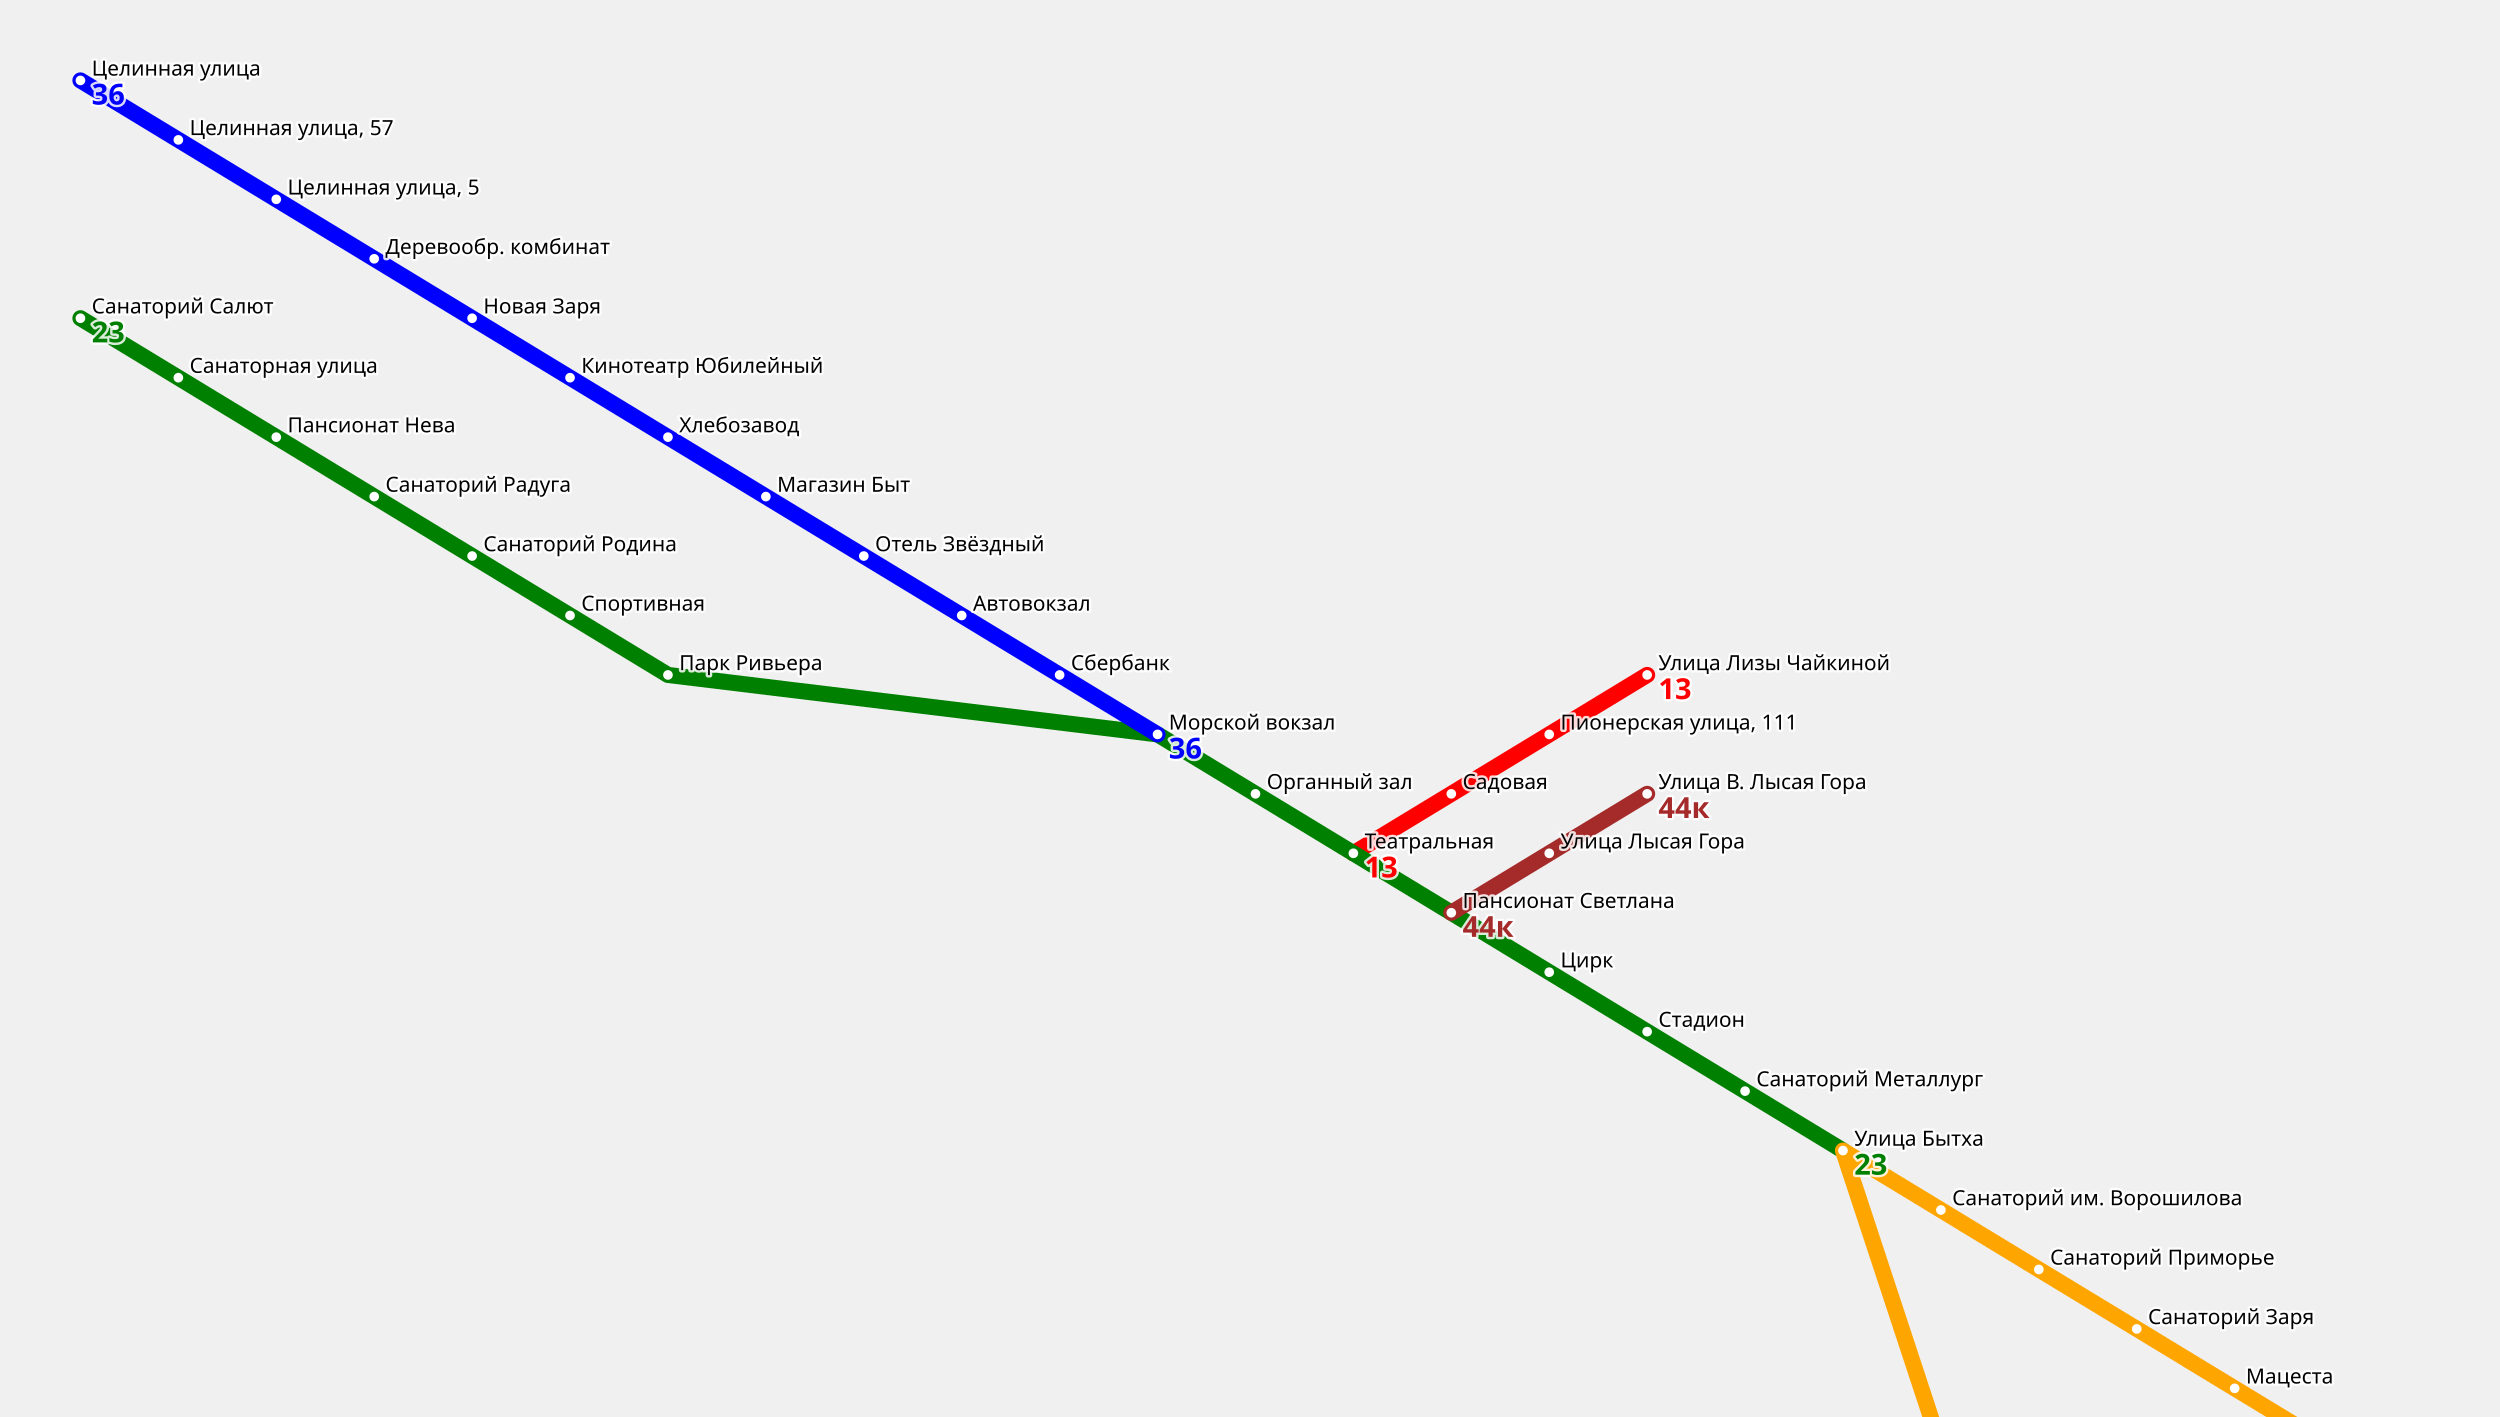
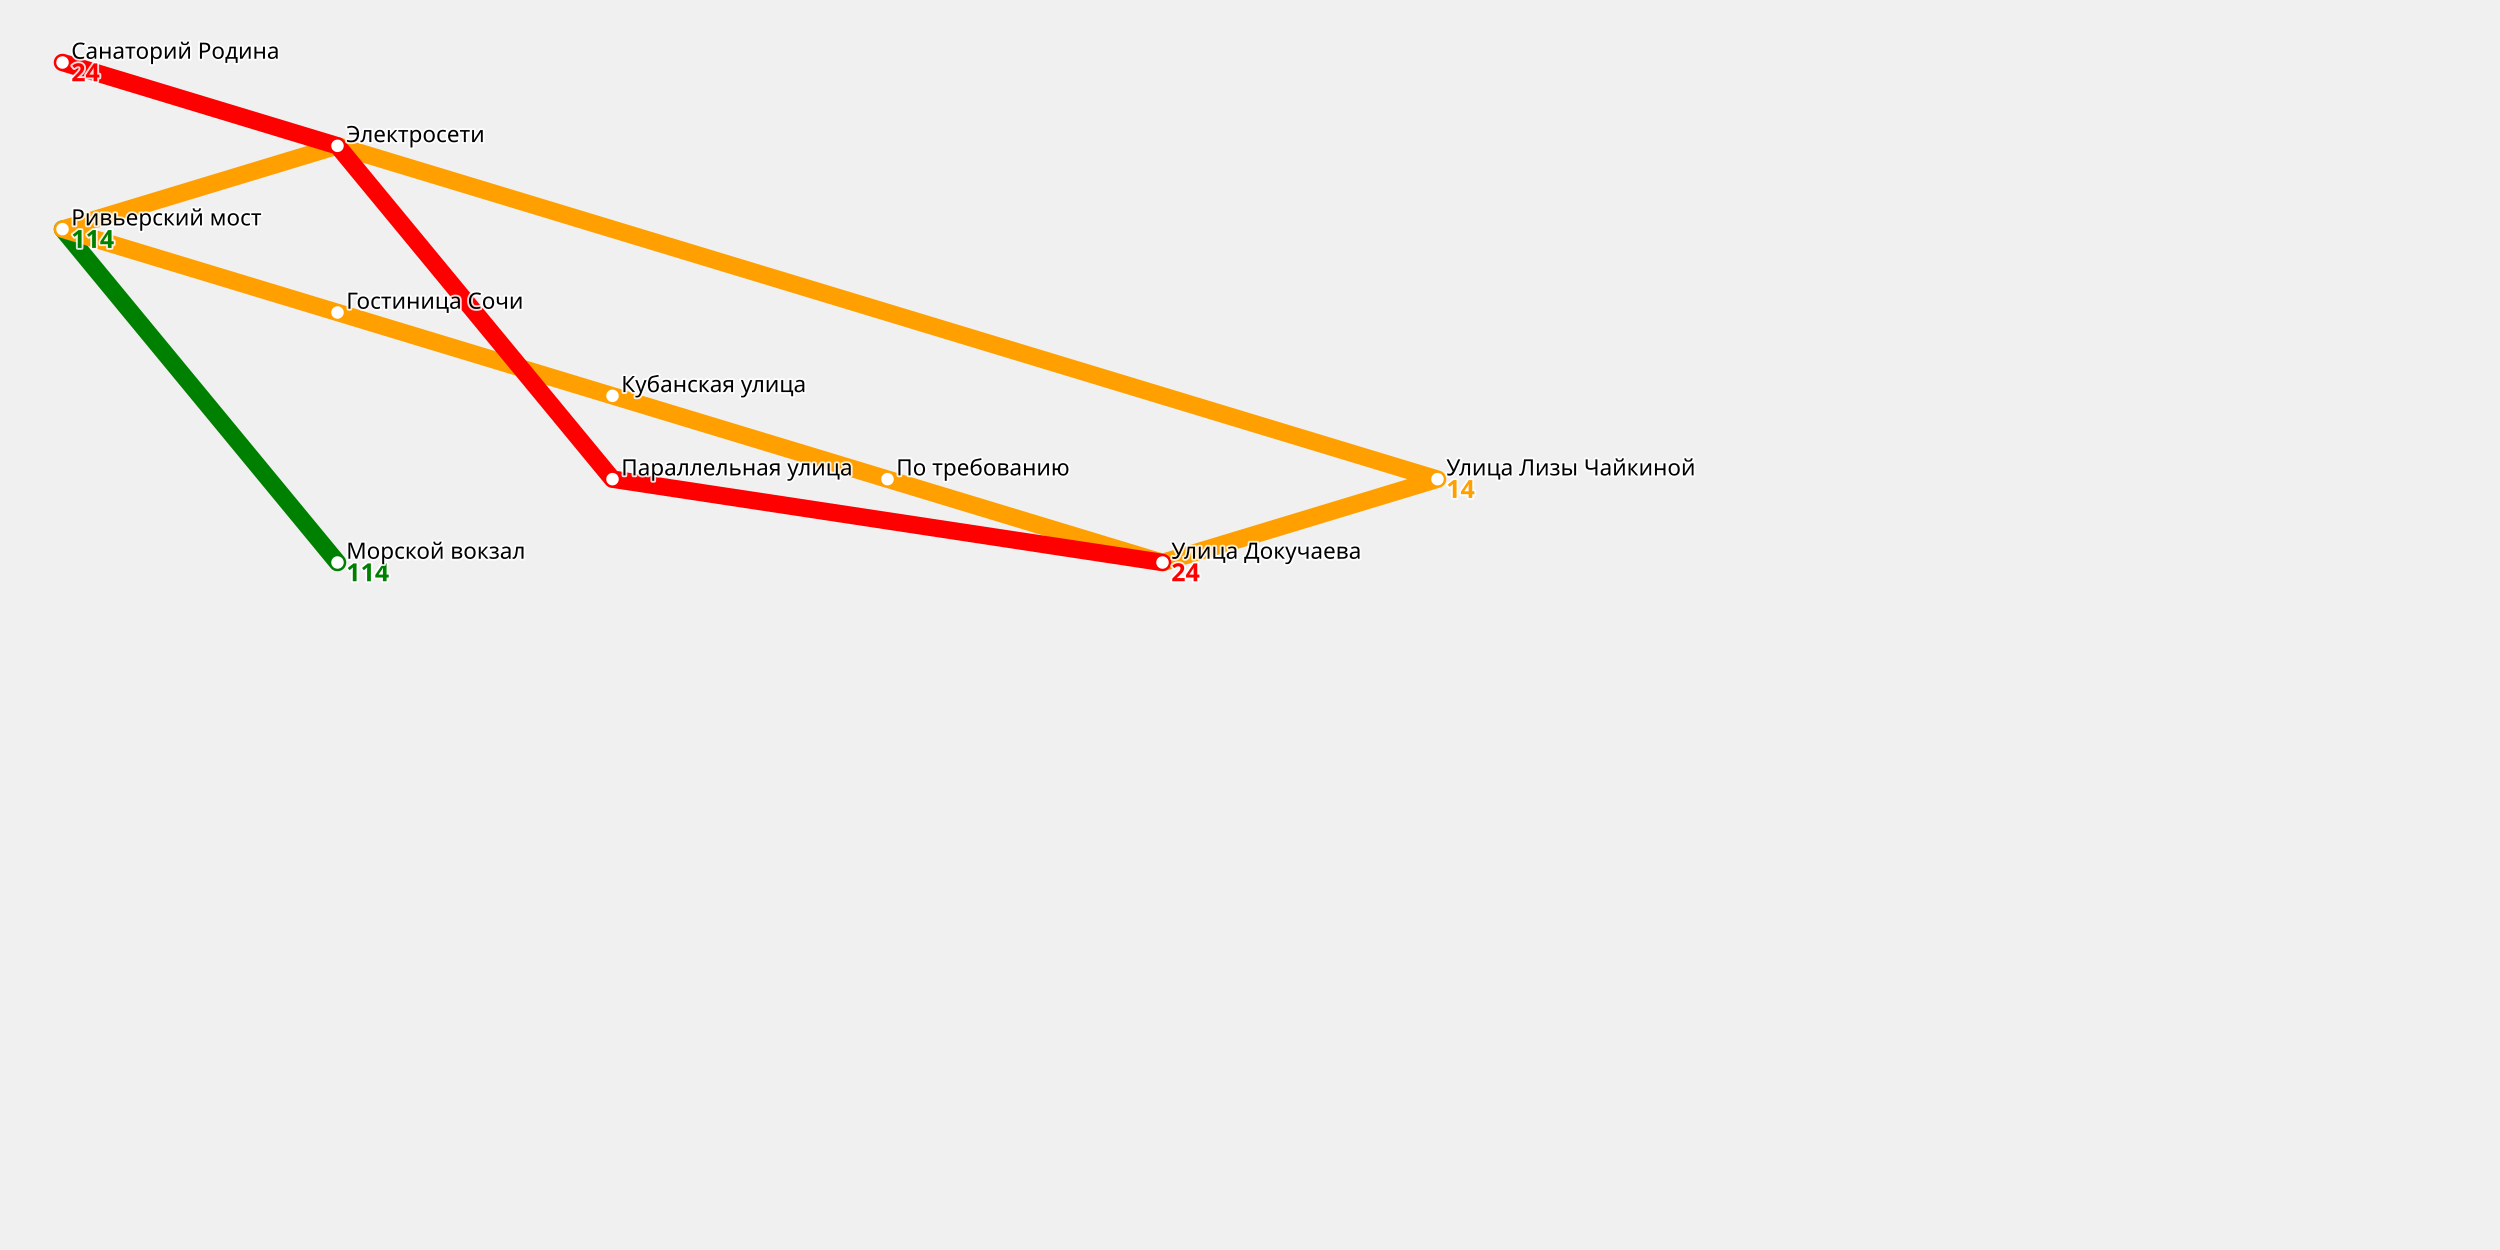
- <svg xmlns="http://www.w3.org/2000/svg" version="1.1">
-   <polyline fill="none" stroke="red" stroke-width="10" stroke-linecap="round" stroke-linejoin="round" points="1023.91,419.565 963.043,456.522 902.174,493.478 841.304,530.435 902.174,493.478 963.043,456.522 1023.91,419.565 " />
-   <polyline fill="none" stroke="green" stroke-width="10" stroke-linecap="round" stroke-linejoin="round" points="50,197.826 110.87,234.783 171.739,271.739 232.609,308.696 293.478,345.652 354.348,382.609 415.217,419.565 719.565,456.522 780.435,493.478 841.304,530.435 902.174,567.391 963.043,604.348 1023.91,641.304 1084.78,678.261 1145.65,715.217 1084.78,678.261 1023.91,641.304 963.043,604.348 902.174,567.391 841.304,530.435 780.435,493.478 719.565,456.522 415.217,419.565 354.348,382.609 293.478,345.652 232.609,308.696 171.739,271.739 110.87,234.783 50,197.826 " />
-   <polyline fill="none" stroke="blue" stroke-width="10" stroke-linecap="round" stroke-linejoin="round" points="719.565,456.522 658.696,419.565 597.826,382.609 536.957,345.652 476.087,308.696 415.217,271.739 354.348,234.783 293.478,197.826 232.609,160.87 171.739,123.913 110.87,86.957 50,50 110.87,86.957 171.739,123.913 232.609,160.87 293.478,197.826 354.348,234.783 415.217,271.739 476.087,308.696 536.957,345.652 597.826,382.609 658.696,419.565 719.565,456.522 " />
-   <polyline fill="none" stroke="brown" stroke-width="10" stroke-linecap="round" stroke-linejoin="round" points="902.174,567.391 963.043,530.435 1023.91,493.478 963.043,530.435 902.174,567.391 " />
-   <polyline fill="none" stroke="orange" stroke-width="10" stroke-linecap="round" stroke-linejoin="round" points="1206.52,900 1145.65,715.217 1206.52,752.174 1267.39,789.13 1328.26,826.087 1389.13,863.043 1450,900 1389.13,863.043 1328.26,826.087 1267.39,789.13 1206.52,752.174 1145.65,715.217 1206.52,900 " />
-   <text fill="rgba(255,255,255,0.85)" stroke="rgba(255,255,255,0.85)" stroke-width="3" stroke-linecap="round" stroke-linejoin="round" x="1023.91" y="419.565" dx="7" dy="15" font-size="18" font-family="Verdana" font-weight="bold">13</text>
-   <text fill="red" stroke="none" stroke-width="1" x="1023.91" y="419.565" dx="7" dy="15" font-size="18" font-family="Verdana" font-weight="bold">13</text>
-   <text fill="rgba(255,255,255,0.85)" stroke="rgba(255,255,255,0.85)" stroke-width="3" stroke-linecap="round" stroke-linejoin="round" x="841.304" y="530.435" dx="7" dy="15" font-size="18" font-family="Verdana" font-weight="bold">13</text>
-   <text fill="red" stroke="none" stroke-width="1" x="841.304" y="530.435" dx="7" dy="15" font-size="18" font-family="Verdana" font-weight="bold">13</text>
-   <text fill="rgba(255,255,255,0.85)" stroke="rgba(255,255,255,0.85)" stroke-width="3" stroke-linecap="round" stroke-linejoin="round" x="50" y="197.826" dx="7" dy="15" font-size="18" font-family="Verdana" font-weight="bold">23</text>
-   <text fill="green" stroke="none" stroke-width="1" x="50" y="197.826" dx="7" dy="15" font-size="18" font-family="Verdana" font-weight="bold">23</text>
-   <text fill="rgba(255,255,255,0.85)" stroke="rgba(255,255,255,0.85)" stroke-width="3" stroke-linecap="round" stroke-linejoin="round" x="1145.65" y="715.217" dx="7" dy="15" font-size="18" font-family="Verdana" font-weight="bold">23</text>
-   <text fill="green" stroke="none" stroke-width="1" x="1145.65" y="715.217" dx="7" dy="15" font-size="18" font-family="Verdana" font-weight="bold">23</text>
-   <text fill="rgba(255,255,255,0.85)" stroke="rgba(255,255,255,0.85)" stroke-width="3" stroke-linecap="round" stroke-linejoin="round" x="719.565" y="456.522" dx="7" dy="15" font-size="18" font-family="Verdana" font-weight="bold">36</text>
-   <text fill="blue" stroke="none" stroke-width="1" x="719.565" y="456.522" dx="7" dy="15" font-size="18" font-family="Verdana" font-weight="bold">36</text>
-   <text fill="rgba(255,255,255,0.85)" stroke="rgba(255,255,255,0.85)" stroke-width="3" stroke-linecap="round" stroke-linejoin="round" x="50" y="50" dx="7" dy="15" font-size="18" font-family="Verdana" font-weight="bold">36</text>
-   <text fill="blue" stroke="none" stroke-width="1" x="50" y="50" dx="7" dy="15" font-size="18" font-family="Verdana" font-weight="bold">36</text>
-   <text fill="rgba(255,255,255,0.85)" stroke="rgba(255,255,255,0.85)" stroke-width="3" stroke-linecap="round" stroke-linejoin="round" x="902.174" y="567.391" dx="7" dy="15" font-size="18" font-family="Verdana" font-weight="bold">44к</text>
-   <text fill="brown" stroke="none" stroke-width="1" x="902.174" y="567.391" dx="7" dy="15" font-size="18" font-family="Verdana" font-weight="bold">44к</text>
-   <text fill="rgba(255,255,255,0.85)" stroke="rgba(255,255,255,0.85)" stroke-width="3" stroke-linecap="round" stroke-linejoin="round" x="1023.91" y="493.478" dx="7" dy="15" font-size="18" font-family="Verdana" font-weight="bold">44к</text>
-   <text fill="brown" stroke="none" stroke-width="1" x="1023.91" y="493.478" dx="7" dy="15" font-size="18" font-family="Verdana" font-weight="bold">44к</text>
-   <text fill="rgba(255,255,255,0.85)" stroke="rgba(255,255,255,0.85)" stroke-width="3" stroke-linecap="round" stroke-linejoin="round" x="1206.52" y="900" dx="7" dy="15" font-size="18" font-family="Verdana" font-weight="bold">90</text>
-   <text fill="orange" stroke="none" stroke-width="1" x="1206.52" y="900" dx="7" dy="15" font-size="18" font-family="Verdana" font-weight="bold">90</text>
-   <text fill="rgba(255,255,255,0.85)" stroke="rgba(255,255,255,0.85)" stroke-width="3" stroke-linecap="round" stroke-linejoin="round" x="1450" y="900" dx="7" dy="15" font-size="18" font-family="Verdana" font-weight="bold">90</text>
-   <text fill="orange" stroke="none" stroke-width="1" x="1450" y="900" dx="7" dy="15" font-size="18" font-family="Verdana" font-weight="bold">90</text>
-   <circle fill="white" stroke="none" stroke-width="1" cx="597.826" cy="382.609" r="3" />
-   <circle fill="white" stroke="none" stroke-width="1" cx="232.609" cy="160.87" r="3" />
-   <circle fill="white" stroke="none" stroke-width="1" cx="354.348" cy="234.783" r="3" />
-   <circle fill="white" stroke="none" stroke-width="1" cx="1206.52" cy="900" r="3" />
-   <circle fill="white" stroke="none" stroke-width="1" cx="476.087" cy="308.696" r="3" />
-   <circle fill="white" stroke="none" stroke-width="1" cx="1389.13" cy="863.043" r="3" />
-   <circle fill="white" stroke="none" stroke-width="1" cx="1450" cy="900" r="3" />
-   <circle fill="white" stroke="none" stroke-width="1" cx="719.565" cy="456.522" r="3" />
-   <circle fill="white" stroke="none" stroke-width="1" cx="293.478" cy="197.826" r="3" />
-   <circle fill="white" stroke="none" stroke-width="1" cx="780.435" cy="493.478" r="3" />
-   <circle fill="white" stroke="none" stroke-width="1" cx="536.957" cy="345.652" r="3" />
-   <circle fill="white" stroke="none" stroke-width="1" cx="171.739" cy="271.739" r="3" />
-   <circle fill="white" stroke="none" stroke-width="1" cx="902.174" cy="567.391" r="3" />
-   <circle fill="white" stroke="none" stroke-width="1" cx="415.217" cy="419.565" r="3" />
-   <circle fill="white" stroke="none" stroke-width="1" cx="963.043" cy="456.522" r="3" />
-   <circle fill="white" stroke="none" stroke-width="1" cx="902.174" cy="493.478" r="3" />
-   <circle fill="white" stroke="none" stroke-width="1" cx="1328.26" cy="826.087" r="3" />
-   <circle fill="white" stroke="none" stroke-width="1" cx="1084.78" cy="678.261" r="3" />
-   <circle fill="white" stroke="none" stroke-width="1" cx="1267.39" cy="789.13" r="3" />
-   <circle fill="white" stroke="none" stroke-width="1" cx="232.609" cy="308.696" r="3" />
-   <circle fill="white" stroke="none" stroke-width="1" cx="293.478" cy="345.652" r="3" />
-   <circle fill="white" stroke="none" stroke-width="1" cx="50" cy="197.826" r="3" />
-   <circle fill="white" stroke="none" stroke-width="1" cx="1206.52" cy="752.174" r="3" />
-   <circle fill="white" stroke="none" stroke-width="1" cx="110.87" cy="234.783" r="3" />
-   <circle fill="white" stroke="none" stroke-width="1" cx="658.696" cy="419.565" r="3" />
-   <circle fill="white" stroke="none" stroke-width="1" cx="354.348" cy="382.609" r="3" />
-   <circle fill="white" stroke="none" stroke-width="1" cx="1023.91" cy="641.304" r="3" />
-   <circle fill="white" stroke="none" stroke-width="1" cx="841.304" cy="530.435" r="3" />
-   <circle fill="white" stroke="none" stroke-width="1" cx="1145.65" cy="715.217" r="3" />
-   <circle fill="white" stroke="none" stroke-width="1" cx="1023.91" cy="493.478" r="3" />
-   <circle fill="white" stroke="none" stroke-width="1" cx="1023.91" cy="419.565" r="3" />
-   <circle fill="white" stroke="none" stroke-width="1" cx="963.043" cy="530.435" r="3" />
-   <circle fill="white" stroke="none" stroke-width="1" cx="415.217" cy="271.739" r="3" />
-   <circle fill="white" stroke="none" stroke-width="1" cx="50" cy="50" r="3" />
-   <circle fill="white" stroke="none" stroke-width="1" cx="171.739" cy="123.913" r="3" />
-   <circle fill="white" stroke="none" stroke-width="1" cx="110.87" cy="86.957" r="3" />
-   <circle fill="white" stroke="none" stroke-width="1" cx="963.043" cy="604.348" r="3" />
-   <text fill="rgba(255,255,255,0.85)" stroke="rgba(255,255,255,0.85)" stroke-width="3" stroke-linecap="round" stroke-linejoin="round" x="597.826" y="382.609" dx="7" dy="-3" font-size="13" font-family="Verdana">Автовокзал</text>
-   <text fill="black" stroke="none" stroke-width="1" x="597.826" y="382.609" dx="7" dy="-3" font-size="13" font-family="Verdana">Автовокзал</text>
-   <text fill="rgba(255,255,255,0.85)" stroke="rgba(255,255,255,0.85)" stroke-width="3" stroke-linecap="round" stroke-linejoin="round" x="232.609" y="160.87" dx="7" dy="-3" font-size="13" font-family="Verdana">Деревообр. комбинат</text>
-   <text fill="black" stroke="none" stroke-width="1" x="232.609" y="160.87" dx="7" dy="-3" font-size="13" font-family="Verdana">Деревообр. комбинат</text>
-   <text fill="rgba(255,255,255,0.85)" stroke="rgba(255,255,255,0.85)" stroke-width="3" stroke-linecap="round" stroke-linejoin="round" x="354.348" y="234.783" dx="7" dy="-3" font-size="13" font-family="Verdana">Кинотеатр Юбилейный</text>
-   <text fill="black" stroke="none" stroke-width="1" x="354.348" y="234.783" dx="7" dy="-3" font-size="13" font-family="Verdana">Кинотеатр Юбилейный</text>
-   <text fill="rgba(255,255,255,0.85)" stroke="rgba(255,255,255,0.85)" stroke-width="3" stroke-linecap="round" stroke-linejoin="round" x="1206.52" y="900" dx="7" dy="-3" font-size="13" font-family="Verdana">Краево-Греческая улица</text>
-   <text fill="black" stroke="none" stroke-width="1" x="1206.52" y="900" dx="7" dy="-3" font-size="13" font-family="Verdana">Краево-Греческая улица</text>
-   <text fill="rgba(255,255,255,0.85)" stroke="rgba(255,255,255,0.85)" stroke-width="3" stroke-linecap="round" stroke-linejoin="round" x="476.087" y="308.696" dx="7" dy="-3" font-size="13" font-family="Verdana">Магазин Быт</text>
-   <text fill="black" stroke="none" stroke-width="1" x="476.087" y="308.696" dx="7" dy="-3" font-size="13" font-family="Verdana">Магазин Быт</text>
-   <text fill="rgba(255,255,255,0.85)" stroke="rgba(255,255,255,0.85)" stroke-width="3" stroke-linecap="round" stroke-linejoin="round" x="1389.13" y="863.043" dx="7" dy="-3" font-size="13" font-family="Verdana">Мацеста</text>
-   <text fill="black" stroke="none" stroke-width="1" x="1389.13" y="863.043" dx="7" dy="-3" font-size="13" font-family="Verdana">Мацеста</text>
-   <text fill="rgba(255,255,255,0.85)" stroke="rgba(255,255,255,0.85)" stroke-width="3" stroke-linecap="round" stroke-linejoin="round" x="1450" y="900" dx="7" dy="-3" font-size="13" font-family="Verdana">Мацестинская долина</text>
-   <text fill="black" stroke="none" stroke-width="1" x="1450" y="900" dx="7" dy="-3" font-size="13" font-family="Verdana">Мацестинская долина</text>
-   <text fill="rgba(255,255,255,0.85)" stroke="rgba(255,255,255,0.85)" stroke-width="3" stroke-linecap="round" stroke-linejoin="round" x="719.565" y="456.522" dx="7" dy="-3" font-size="13" font-family="Verdana">Морской вокзал</text>
-   <text fill="black" stroke="none" stroke-width="1" x="719.565" y="456.522" dx="7" dy="-3" font-size="13" font-family="Verdana">Морской вокзал</text>
-   <text fill="rgba(255,255,255,0.85)" stroke="rgba(255,255,255,0.85)" stroke-width="3" stroke-linecap="round" stroke-linejoin="round" x="293.478" y="197.826" dx="7" dy="-3" font-size="13" font-family="Verdana">Новая Заря</text>
-   <text fill="black" stroke="none" stroke-width="1" x="293.478" y="197.826" dx="7" dy="-3" font-size="13" font-family="Verdana">Новая Заря</text>
-   <text fill="rgba(255,255,255,0.85)" stroke="rgba(255,255,255,0.85)" stroke-width="3" stroke-linecap="round" stroke-linejoin="round" x="780.435" y="493.478" dx="7" dy="-3" font-size="13" font-family="Verdana">Органный зал</text>
-   <text fill="black" stroke="none" stroke-width="1" x="780.435" y="493.478" dx="7" dy="-3" font-size="13" font-family="Verdana">Органный зал</text>
-   <text fill="rgba(255,255,255,0.85)" stroke="rgba(255,255,255,0.85)" stroke-width="3" stroke-linecap="round" stroke-linejoin="round" x="536.957" y="345.652" dx="7" dy="-3" font-size="13" font-family="Verdana">Отель Звёздный</text>
-   <text fill="black" stroke="none" stroke-width="1" x="536.957" y="345.652" dx="7" dy="-3" font-size="13" font-family="Verdana">Отель Звёздный</text>
-   <text fill="rgba(255,255,255,0.85)" stroke="rgba(255,255,255,0.85)" stroke-width="3" stroke-linecap="round" stroke-linejoin="round" x="171.739" y="271.739" dx="7" dy="-3" font-size="13" font-family="Verdana">Пансионат Нева</text>
-   <text fill="black" stroke="none" stroke-width="1" x="171.739" y="271.739" dx="7" dy="-3" font-size="13" font-family="Verdana">Пансионат Нева</text>
-   <text fill="rgba(255,255,255,0.85)" stroke="rgba(255,255,255,0.85)" stroke-width="3" stroke-linecap="round" stroke-linejoin="round" x="902.174" y="567.391" dx="7" dy="-3" font-size="13" font-family="Verdana">Пансионат Светлана</text>
-   <text fill="black" stroke="none" stroke-width="1" x="902.174" y="567.391" dx="7" dy="-3" font-size="13" font-family="Verdana">Пансионат Светлана</text>
-   <text fill="rgba(255,255,255,0.85)" stroke="rgba(255,255,255,0.85)" stroke-width="3" stroke-linecap="round" stroke-linejoin="round" x="415.217" y="419.565" dx="7" dy="-3" font-size="13" font-family="Verdana">Парк Ривьера</text>
-   <text fill="black" stroke="none" stroke-width="1" x="415.217" y="419.565" dx="7" dy="-3" font-size="13" font-family="Verdana">Парк Ривьера</text>
-   <text fill="rgba(255,255,255,0.85)" stroke="rgba(255,255,255,0.85)" stroke-width="3" stroke-linecap="round" stroke-linejoin="round" x="963.043" y="456.522" dx="7" dy="-3" font-size="13" font-family="Verdana">Пионерская улица, 111</text>
-   <text fill="black" stroke="none" stroke-width="1" x="963.043" y="456.522" dx="7" dy="-3" font-size="13" font-family="Verdana">Пионерская улица, 111</text>
-   <text fill="rgba(255,255,255,0.85)" stroke="rgba(255,255,255,0.85)" stroke-width="3" stroke-linecap="round" stroke-linejoin="round" x="902.174" y="493.478" dx="7" dy="-3" font-size="13" font-family="Verdana">Садовая</text>
-   <text fill="black" stroke="none" stroke-width="1" x="902.174" y="493.478" dx="7" dy="-3" font-size="13" font-family="Verdana">Садовая</text>
-   <text fill="rgba(255,255,255,0.85)" stroke="rgba(255,255,255,0.85)" stroke-width="3" stroke-linecap="round" stroke-linejoin="round" x="1328.26" y="826.087" dx="7" dy="-3" font-size="13" font-family="Verdana">Санаторий Заря</text>
-   <text fill="black" stroke="none" stroke-width="1" x="1328.26" y="826.087" dx="7" dy="-3" font-size="13" font-family="Verdana">Санаторий Заря</text>
-   <text fill="rgba(255,255,255,0.85)" stroke="rgba(255,255,255,0.85)" stroke-width="3" stroke-linecap="round" stroke-linejoin="round" x="1084.78" y="678.261" dx="7" dy="-3" font-size="13" font-family="Verdana">Санаторий Металлург</text>
-   <text fill="black" stroke="none" stroke-width="1" x="1084.78" y="678.261" dx="7" dy="-3" font-size="13" font-family="Verdana">Санаторий Металлург</text>
-   <text fill="rgba(255,255,255,0.85)" stroke="rgba(255,255,255,0.85)" stroke-width="3" stroke-linecap="round" stroke-linejoin="round" x="1267.39" y="789.13" dx="7" dy="-3" font-size="13" font-family="Verdana">Санаторий Приморье</text>
-   <text fill="black" stroke="none" stroke-width="1" x="1267.39" y="789.13" dx="7" dy="-3" font-size="13" font-family="Verdana">Санаторий Приморье</text>
-   <text fill="rgba(255,255,255,0.85)" stroke="rgba(255,255,255,0.85)" stroke-width="3" stroke-linecap="round" stroke-linejoin="round" x="232.609" y="308.696" dx="7" dy="-3" font-size="13" font-family="Verdana">Санаторий Радуга</text>
-   <text fill="black" stroke="none" stroke-width="1" x="232.609" y="308.696" dx="7" dy="-3" font-size="13" font-family="Verdana">Санаторий Радуга</text>
-   <text fill="rgba(255,255,255,0.85)" stroke="rgba(255,255,255,0.85)" stroke-width="3" stroke-linecap="round" stroke-linejoin="round" x="293.478" y="345.652" dx="7" dy="-3" font-size="13" font-family="Verdana">Санаторий Родина</text>
-   <text fill="black" stroke="none" stroke-width="1" x="293.478" y="345.652" dx="7" dy="-3" font-size="13" font-family="Verdana">Санаторий Родина</text>
-   <text fill="rgba(255,255,255,0.85)" stroke="rgba(255,255,255,0.85)" stroke-width="3" stroke-linecap="round" stroke-linejoin="round" x="50" y="197.826" dx="7" dy="-3" font-size="13" font-family="Verdana">Санаторий Салют</text>
-   <text fill="black" stroke="none" stroke-width="1" x="50" y="197.826" dx="7" dy="-3" font-size="13" font-family="Verdana">Санаторий Салют</text>
-   <text fill="rgba(255,255,255,0.85)" stroke="rgba(255,255,255,0.85)" stroke-width="3" stroke-linecap="round" stroke-linejoin="round" x="1206.52" y="752.174" dx="7" dy="-3" font-size="13" font-family="Verdana">Санаторий им. Ворошилова</text>
-   <text fill="black" stroke="none" stroke-width="1" x="1206.52" y="752.174" dx="7" dy="-3" font-size="13" font-family="Verdana">Санаторий им. Ворошилова</text>
-   <text fill="rgba(255,255,255,0.85)" stroke="rgba(255,255,255,0.85)" stroke-width="3" stroke-linecap="round" stroke-linejoin="round" x="110.87" y="234.783" dx="7" dy="-3" font-size="13" font-family="Verdana">Санаторная улица</text>
-   <text fill="black" stroke="none" stroke-width="1" x="110.87" y="234.783" dx="7" dy="-3" font-size="13" font-family="Verdana">Санаторная улица</text>
-   <text fill="rgba(255,255,255,0.85)" stroke="rgba(255,255,255,0.85)" stroke-width="3" stroke-linecap="round" stroke-linejoin="round" x="658.696" y="419.565" dx="7" dy="-3" font-size="13" font-family="Verdana">Сбербанк</text>
-   <text fill="black" stroke="none" stroke-width="1" x="658.696" y="419.565" dx="7" dy="-3" font-size="13" font-family="Verdana">Сбербанк</text>
-   <text fill="rgba(255,255,255,0.85)" stroke="rgba(255,255,255,0.85)" stroke-width="3" stroke-linecap="round" stroke-linejoin="round" x="354.348" y="382.609" dx="7" dy="-3" font-size="13" font-family="Verdana">Спортивная</text>
-   <text fill="black" stroke="none" stroke-width="1" x="354.348" y="382.609" dx="7" dy="-3" font-size="13" font-family="Verdana">Спортивная</text>
-   <text fill="rgba(255,255,255,0.85)" stroke="rgba(255,255,255,0.85)" stroke-width="3" stroke-linecap="round" stroke-linejoin="round" x="1023.91" y="641.304" dx="7" dy="-3" font-size="13" font-family="Verdana">Стадион</text>
-   <text fill="black" stroke="none" stroke-width="1" x="1023.91" y="641.304" dx="7" dy="-3" font-size="13" font-family="Verdana">Стадион</text>
-   <text fill="rgba(255,255,255,0.85)" stroke="rgba(255,255,255,0.85)" stroke-width="3" stroke-linecap="round" stroke-linejoin="round" x="841.304" y="530.435" dx="7" dy="-3" font-size="13" font-family="Verdana">Театральная</text>
-   <text fill="black" stroke="none" stroke-width="1" x="841.304" y="530.435" dx="7" dy="-3" font-size="13" font-family="Verdana">Театральная</text>
-   <text fill="rgba(255,255,255,0.85)" stroke="rgba(255,255,255,0.85)" stroke-width="3" stroke-linecap="round" stroke-linejoin="round" x="1145.65" y="715.217" dx="7" dy="-3" font-size="13" font-family="Verdana">Улица Бытха</text>
-   <text fill="black" stroke="none" stroke-width="1" x="1145.65" y="715.217" dx="7" dy="-3" font-size="13" font-family="Verdana">Улица Бытха</text>
-   <text fill="rgba(255,255,255,0.85)" stroke="rgba(255,255,255,0.85)" stroke-width="3" stroke-linecap="round" stroke-linejoin="round" x="1023.91" y="493.478" dx="7" dy="-3" font-size="13" font-family="Verdana">Улица В. Лысая Гора</text>
-   <text fill="black" stroke="none" stroke-width="1" x="1023.91" y="493.478" dx="7" dy="-3" font-size="13" font-family="Verdana">Улица В. Лысая Гора</text>
-   <text fill="rgba(255,255,255,0.85)" stroke="rgba(255,255,255,0.85)" stroke-width="3" stroke-linecap="round" stroke-linejoin="round" x="1023.91" y="419.565" dx="7" dy="-3" font-size="13" font-family="Verdana">Улица Лизы Чайкиной</text>
-   <text fill="black" stroke="none" stroke-width="1" x="1023.91" y="419.565" dx="7" dy="-3" font-size="13" font-family="Verdana">Улица Лизы Чайкиной</text>
-   <text fill="rgba(255,255,255,0.85)" stroke="rgba(255,255,255,0.85)" stroke-width="3" stroke-linecap="round" stroke-linejoin="round" x="963.043" y="530.435" dx="7" dy="-3" font-size="13" font-family="Verdana">Улица Лысая Гора</text>
-   <text fill="black" stroke="none" stroke-width="1" x="963.043" y="530.435" dx="7" dy="-3" font-size="13" font-family="Verdana">Улица Лысая Гора</text>
-   <text fill="rgba(255,255,255,0.85)" stroke="rgba(255,255,255,0.85)" stroke-width="3" stroke-linecap="round" stroke-linejoin="round" x="415.217" y="271.739" dx="7" dy="-3" font-size="13" font-family="Verdana">Хлебозавод</text>
-   <text fill="black" stroke="none" stroke-width="1" x="415.217" y="271.739" dx="7" dy="-3" font-size="13" font-family="Verdana">Хлебозавод</text>
-   <text fill="rgba(255,255,255,0.85)" stroke="rgba(255,255,255,0.85)" stroke-width="3" stroke-linecap="round" stroke-linejoin="round" x="50" y="50" dx="7" dy="-3" font-size="13" font-family="Verdana">Целинная улица</text>
-   <text fill="black" stroke="none" stroke-width="1" x="50" y="50" dx="7" dy="-3" font-size="13" font-family="Verdana">Целинная улица</text>
-   <text fill="rgba(255,255,255,0.85)" stroke="rgba(255,255,255,0.85)" stroke-width="3" stroke-linecap="round" stroke-linejoin="round" x="171.739" y="123.913" dx="7" dy="-3" font-size="13" font-family="Verdana">Целинная улица, 5</text>
-   <text fill="black" stroke="none" stroke-width="1" x="171.739" y="123.913" dx="7" dy="-3" font-size="13" font-family="Verdana">Целинная улица, 5</text>
-   <text fill="rgba(255,255,255,0.85)" stroke="rgba(255,255,255,0.85)" stroke-width="3" stroke-linecap="round" stroke-linejoin="round" x="110.87" y="86.957" dx="7" dy="-3" font-size="13" font-family="Verdana">Целинная улица, 57</text>
-   <text fill="black" stroke="none" stroke-width="1" x="110.87" y="86.957" dx="7" dy="-3" font-size="13" font-family="Verdana">Целинная улица, 57</text>
-   <text fill="rgba(255,255,255,0.85)" stroke="rgba(255,255,255,0.85)" stroke-width="3" stroke-linecap="round" stroke-linejoin="round" x="963.043" y="604.348" dx="7" dy="-3" font-size="13" font-family="Verdana">Цирк</text>
-   <text fill="black" stroke="none" stroke-width="1" x="963.043" y="604.348" dx="7" dy="-3" font-size="13" font-family="Verdana">Цирк</text>
+ <svg xmlns="http://www.w3.org/2000/svg" version="1.1" width="2000" height="1000">
+   <polyline fill="none" stroke="green" stroke-width="14" stroke-linecap="round" stroke-linejoin="round" points="270,450 50,183.333 270,450 " />
+   <polyline fill="none" stroke="rgb(255,160,0)" stroke-width="14" stroke-linecap="round" stroke-linejoin="round" points="1150,383.333 270,116.667 50,183.333 270,250 490,316.667 710,383.333 930,450 1150,383.333 " />
+   <polyline fill="none" stroke="red" stroke-width="14" stroke-linecap="round" stroke-linejoin="round" points="930,450 490,383.333 270,116.667 50,50 270,116.667 490,383.333 930,450 " />
+   <text fill="rgba(255,255,255,0.85)" stroke="rgba(255,255,255,0.85)" stroke-width="3" stroke-linecap="round" stroke-linejoin="round" x="270" y="450" dx="7" dy="15" font-size="20" font-family="Verdana" font-weight="bold">114</text>
+   <text fill="green" stroke="none" stroke-width="1" x="270" y="450" dx="7" dy="15" font-size="20" font-family="Verdana" font-weight="bold">114</text>
+   <text fill="rgba(255,255,255,0.85)" stroke="rgba(255,255,255,0.85)" stroke-width="3" stroke-linecap="round" stroke-linejoin="round" x="50" y="183.333" dx="7" dy="15" font-size="20" font-family="Verdana" font-weight="bold">114</text>
+   <text fill="green" stroke="none" stroke-width="1" x="50" y="183.333" dx="7" dy="15" font-size="20" font-family="Verdana" font-weight="bold">114</text>
+   <text fill="rgba(255,255,255,0.85)" stroke="rgba(255,255,255,0.85)" stroke-width="3" stroke-linecap="round" stroke-linejoin="round" x="1150" y="383.333" dx="7" dy="15" font-size="20" font-family="Verdana" font-weight="bold">14</text>
+   <text fill="rgb(255,160,0)" stroke="none" stroke-width="1" x="1150" y="383.333" dx="7" dy="15" font-size="20" font-family="Verdana" font-weight="bold">14</text>
+   <text fill="rgba(255,255,255,0.85)" stroke="rgba(255,255,255,0.85)" stroke-width="3" stroke-linecap="round" stroke-linejoin="round" x="930" y="450" dx="7" dy="15" font-size="20" font-family="Verdana" font-weight="bold">24</text>
+   <text fill="red" stroke="none" stroke-width="1" x="930" y="450" dx="7" dy="15" font-size="20" font-family="Verdana" font-weight="bold">24</text>
+   <text fill="rgba(255,255,255,0.85)" stroke="rgba(255,255,255,0.85)" stroke-width="3" stroke-linecap="round" stroke-linejoin="round" x="50" y="50" dx="7" dy="15" font-size="20" font-family="Verdana" font-weight="bold">24</text>
+   <text fill="red" stroke="none" stroke-width="1" x="50" y="50" dx="7" dy="15" font-size="20" font-family="Verdana" font-weight="bold">24</text>
+   <circle fill="white" stroke="none" stroke-width="1" cx="270" cy="250" r="5" />
+   <circle fill="white" stroke="none" stroke-width="1" cx="490" cy="316.667" r="5" />
+   <circle fill="white" stroke="none" stroke-width="1" cx="270" cy="450" r="5" />
+   <circle fill="white" stroke="none" stroke-width="1" cx="490" cy="383.333" r="5" />
+   <circle fill="white" stroke="none" stroke-width="1" cx="710" cy="383.333" r="5" />
+   <circle fill="white" stroke="none" stroke-width="1" cx="50" cy="183.333" r="5" />
+   <circle fill="white" stroke="none" stroke-width="1" cx="50" cy="50" r="5" />
+   <circle fill="white" stroke="none" stroke-width="1" cx="930" cy="450" r="5" />
+   <circle fill="white" stroke="none" stroke-width="1" cx="1150" cy="383.333" r="5" />
+   <circle fill="white" stroke="none" stroke-width="1" cx="270" cy="116.667" r="5" />
+   <text fill="rgba(255,255,255,0.85)" stroke="rgba(255,255,255,0.85)" stroke-width="3" stroke-linecap="round" stroke-linejoin="round" x="270" y="250" dx="7" dy="-3" font-size="18" font-family="Verdana">Гостиница Сочи</text>
+   <text fill="black" stroke="none" stroke-width="1" x="270" y="250" dx="7" dy="-3" font-size="18" font-family="Verdana">Гостиница Сочи</text>
+   <text fill="rgba(255,255,255,0.85)" stroke="rgba(255,255,255,0.85)" stroke-width="3" stroke-linecap="round" stroke-linejoin="round" x="490" y="316.667" dx="7" dy="-3" font-size="18" font-family="Verdana">Кубанская улица</text>
+   <text fill="black" stroke="none" stroke-width="1" x="490" y="316.667" dx="7" dy="-3" font-size="18" font-family="Verdana">Кубанская улица</text>
+   <text fill="rgba(255,255,255,0.85)" stroke="rgba(255,255,255,0.85)" stroke-width="3" stroke-linecap="round" stroke-linejoin="round" x="270" y="450" dx="7" dy="-3" font-size="18" font-family="Verdana">Морской вокзал</text>
+   <text fill="black" stroke="none" stroke-width="1" x="270" y="450" dx="7" dy="-3" font-size="18" font-family="Verdana">Морской вокзал</text>
+   <text fill="rgba(255,255,255,0.85)" stroke="rgba(255,255,255,0.85)" stroke-width="3" stroke-linecap="round" stroke-linejoin="round" x="490" y="383.333" dx="7" dy="-3" font-size="18" font-family="Verdana">Параллельная улица</text>
+   <text fill="black" stroke="none" stroke-width="1" x="490" y="383.333" dx="7" dy="-3" font-size="18" font-family="Verdana">Параллельная улица</text>
+   <text fill="rgba(255,255,255,0.85)" stroke="rgba(255,255,255,0.85)" stroke-width="3" stroke-linecap="round" stroke-linejoin="round" x="710" y="383.333" dx="7" dy="-3" font-size="18" font-family="Verdana">По требованию</text>
+   <text fill="black" stroke="none" stroke-width="1" x="710" y="383.333" dx="7" dy="-3" font-size="18" font-family="Verdana">По требованию</text>
+   <text fill="rgba(255,255,255,0.85)" stroke="rgba(255,255,255,0.85)" stroke-width="3" stroke-linecap="round" stroke-linejoin="round" x="50" y="183.333" dx="7" dy="-3" font-size="18" font-family="Verdana">Ривьерский мост</text>
+   <text fill="black" stroke="none" stroke-width="1" x="50" y="183.333" dx="7" dy="-3" font-size="18" font-family="Verdana">Ривьерский мост</text>
+   <text fill="rgba(255,255,255,0.85)" stroke="rgba(255,255,255,0.85)" stroke-width="3" stroke-linecap="round" stroke-linejoin="round" x="50" y="50" dx="7" dy="-3" font-size="18" font-family="Verdana">Санаторий Родина</text>
+   <text fill="black" stroke="none" stroke-width="1" x="50" y="50" dx="7" dy="-3" font-size="18" font-family="Verdana">Санаторий Родина</text>
+   <text fill="rgba(255,255,255,0.85)" stroke="rgba(255,255,255,0.85)" stroke-width="3" stroke-linecap="round" stroke-linejoin="round" x="930" y="450" dx="7" dy="-3" font-size="18" font-family="Verdana">Улица Докучаева</text>
+   <text fill="black" stroke="none" stroke-width="1" x="930" y="450" dx="7" dy="-3" font-size="18" font-family="Verdana">Улица Докучаева</text>
+   <text fill="rgba(255,255,255,0.85)" stroke="rgba(255,255,255,0.85)" stroke-width="3" stroke-linecap="round" stroke-linejoin="round" x="1150" y="383.333" dx="7" dy="-3" font-size="18" font-family="Verdana">Улица Лизы Чайкиной</text>
+   <text fill="black" stroke="none" stroke-width="1" x="1150" y="383.333" dx="7" dy="-3" font-size="18" font-family="Verdana">Улица Лизы Чайкиной</text>
+   <text fill="rgba(255,255,255,0.85)" stroke="rgba(255,255,255,0.85)" stroke-width="3" stroke-linecap="round" stroke-linejoin="round" x="270" y="116.667" dx="7" dy="-3" font-size="18" font-family="Verdana">Электросети</text>
+   <text fill="black" stroke="none" stroke-width="1" x="270" y="116.667" dx="7" dy="-3" font-size="18" font-family="Verdana">Электросети</text>
</svg>
